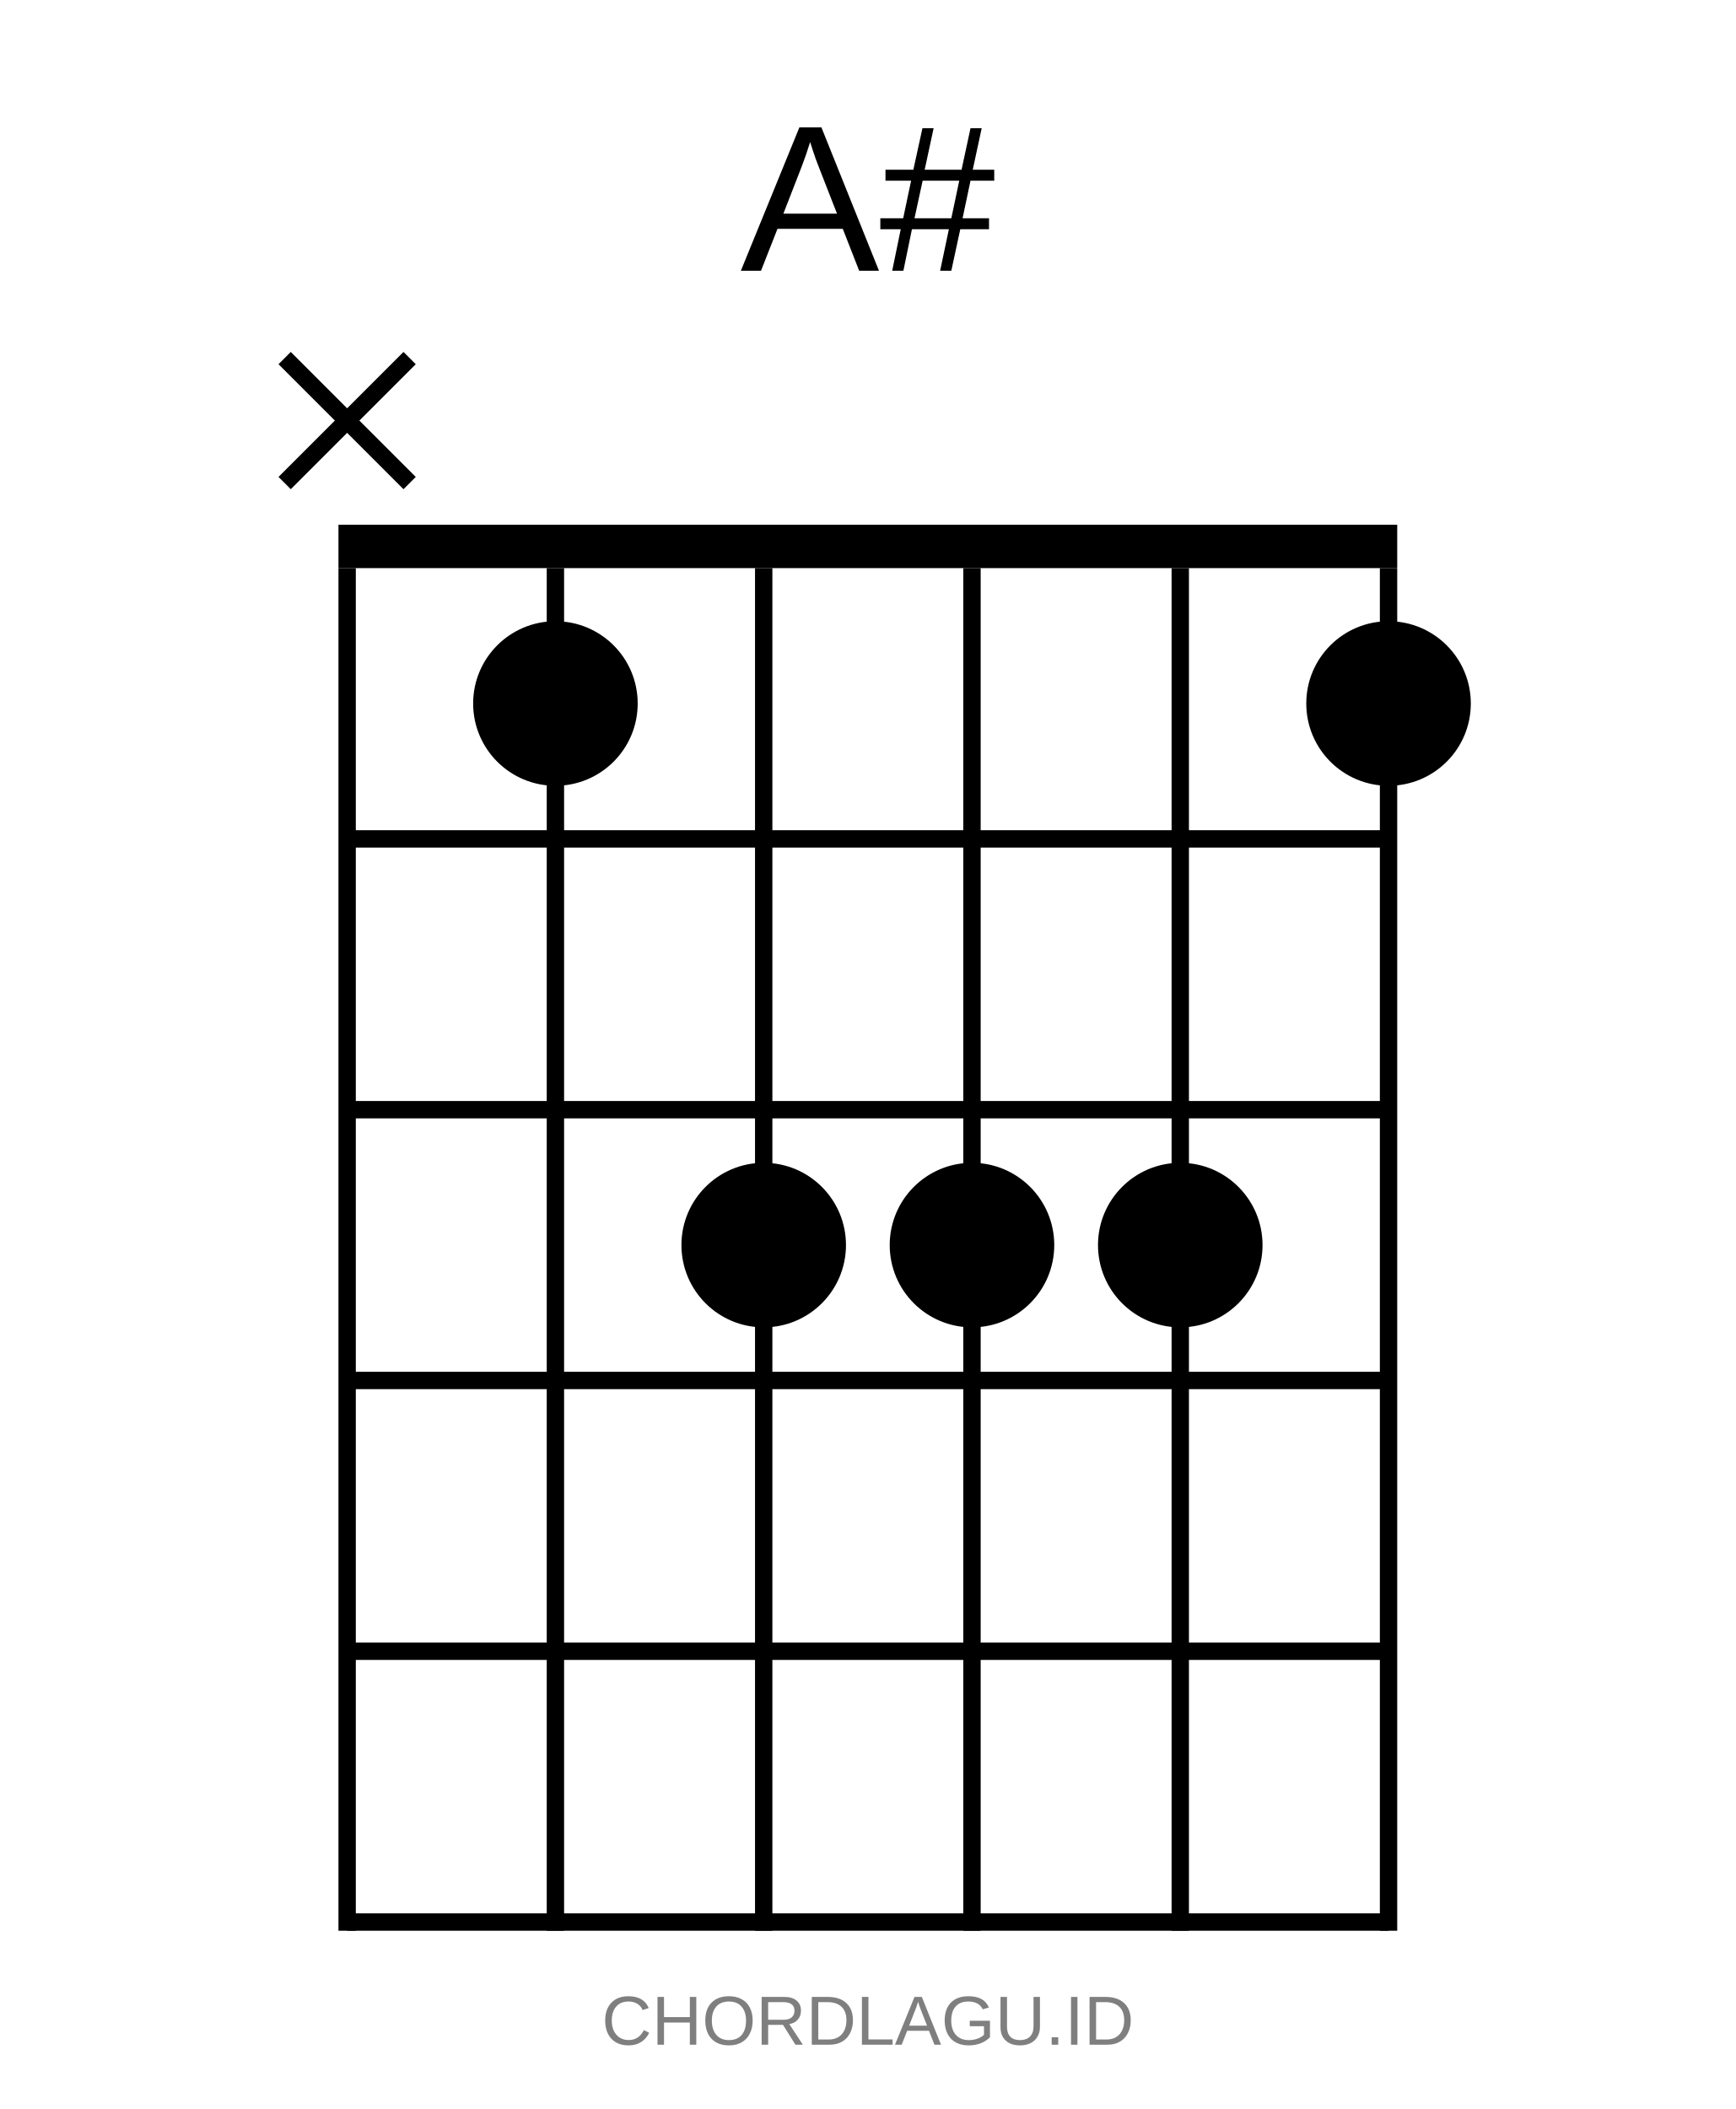
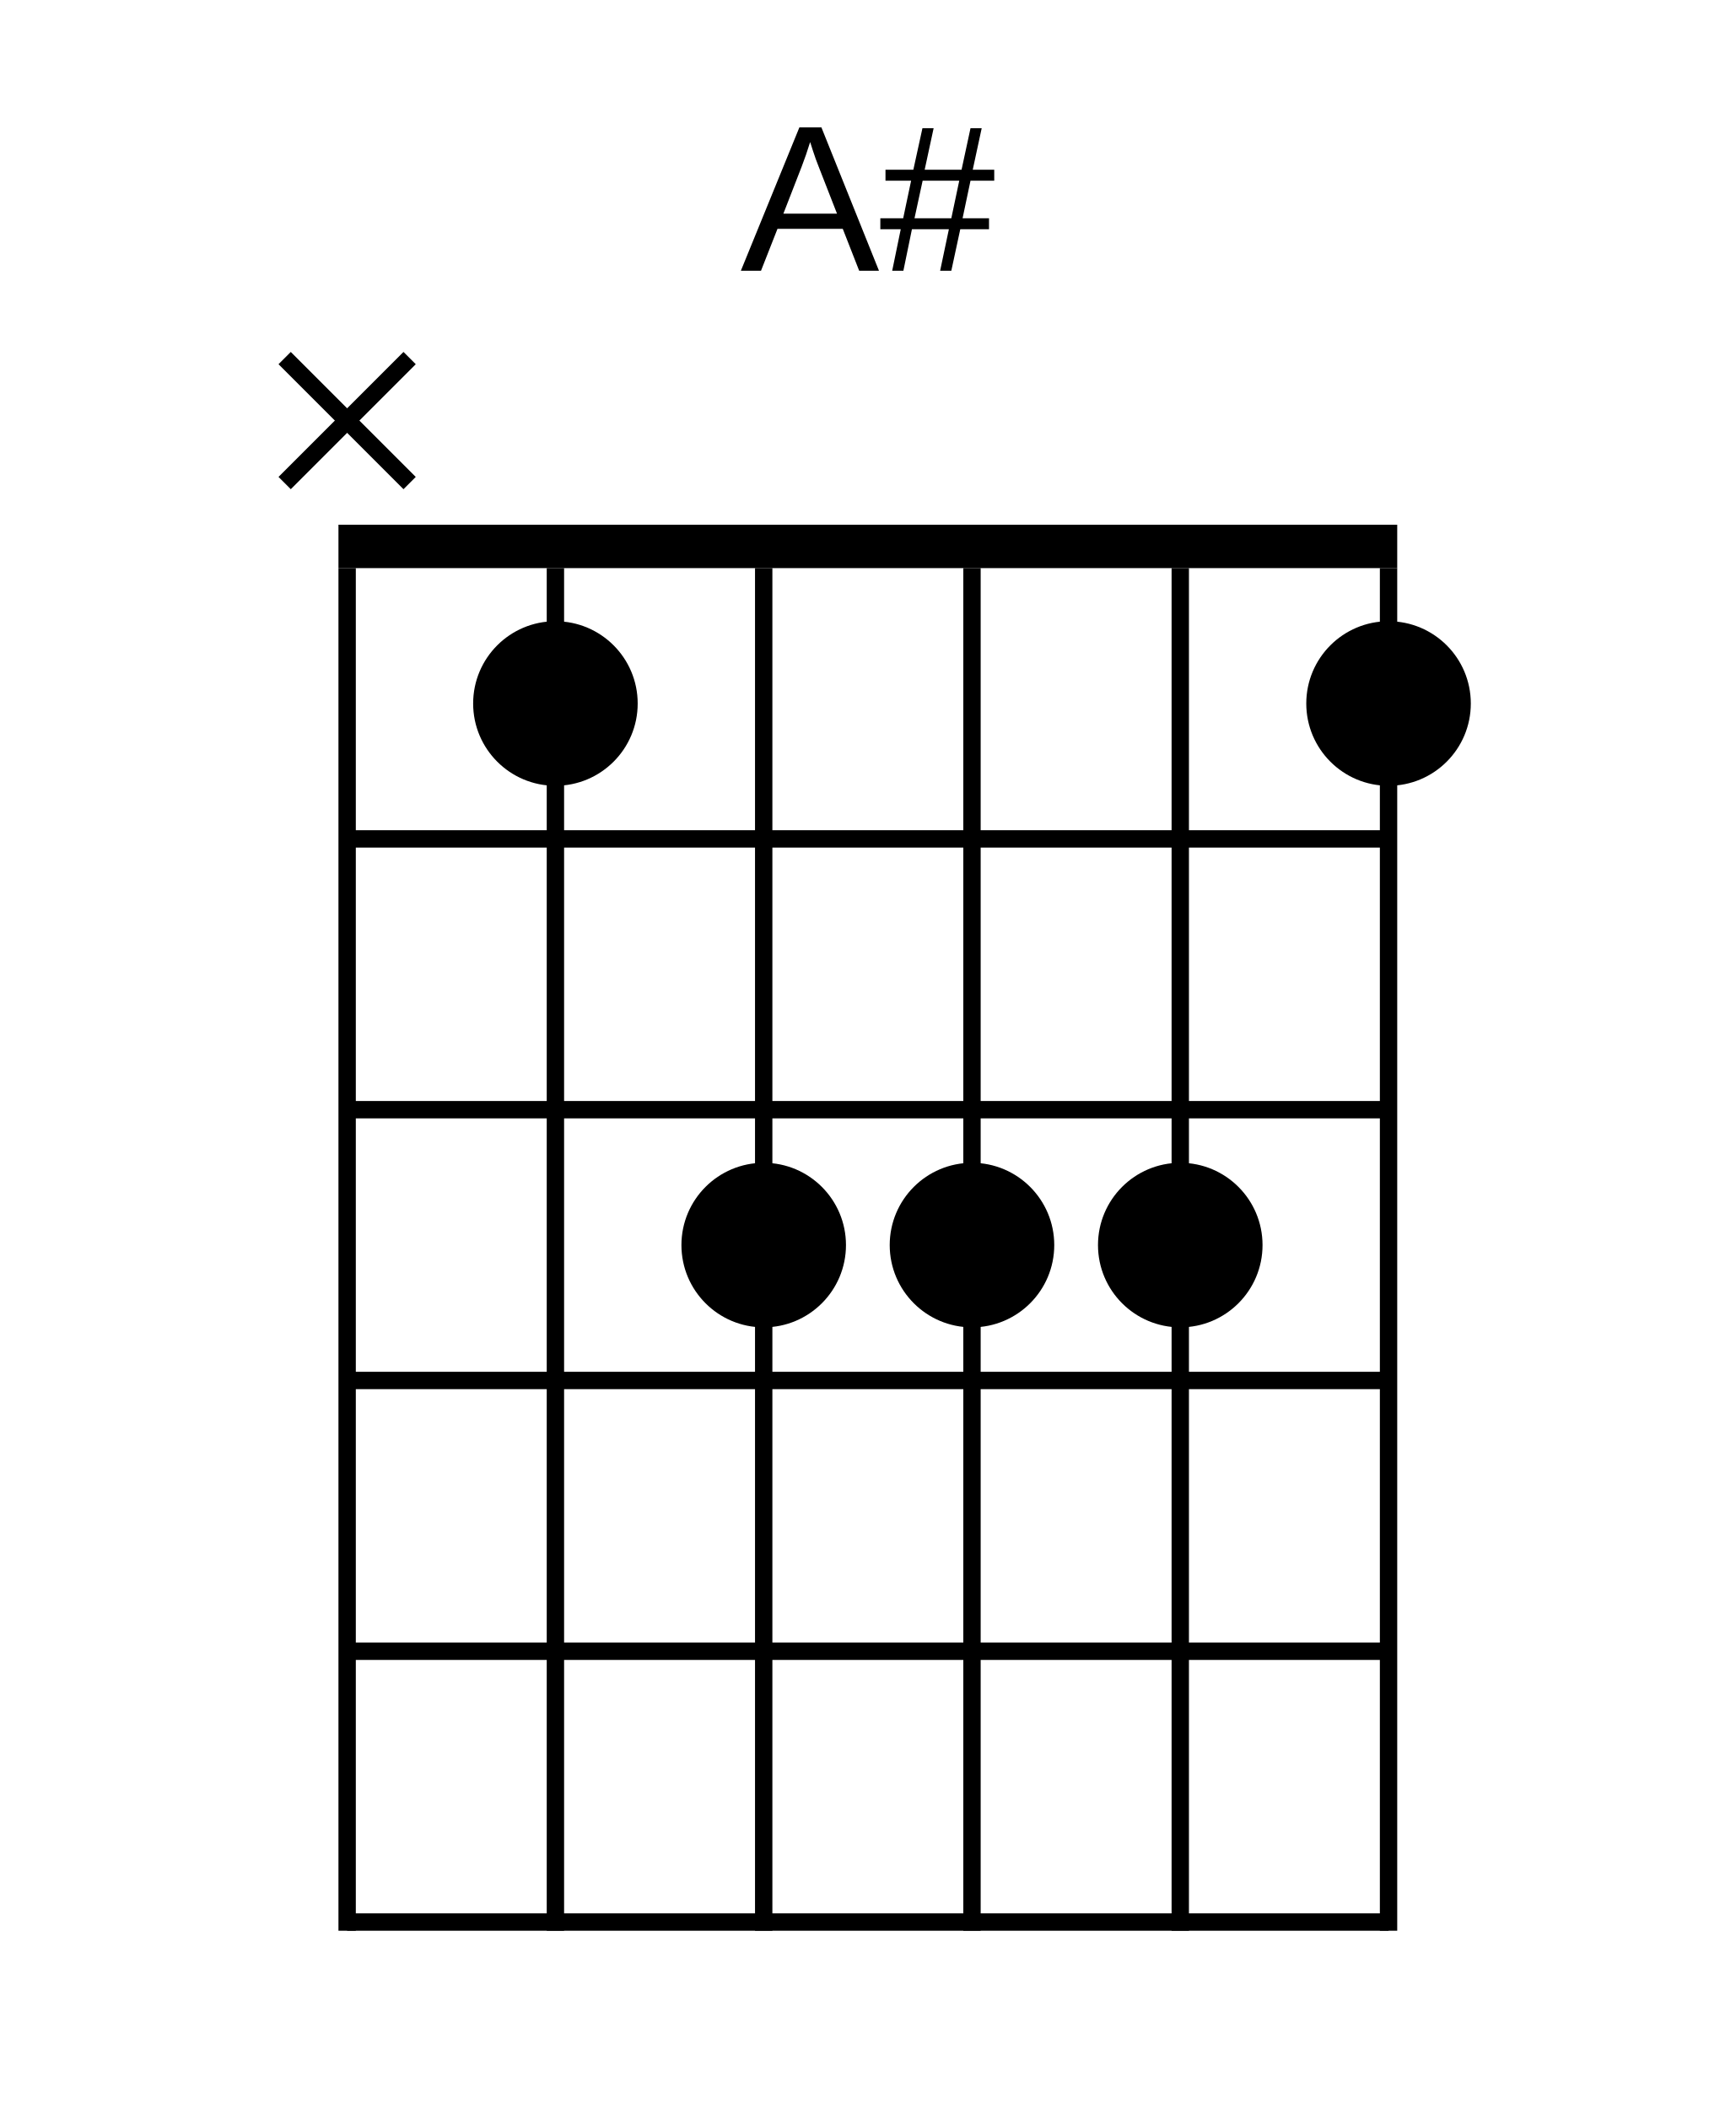
<svg xmlns="http://www.w3.org/2000/svg" version="1.1" preserveAspectRatio="xMidYMid meet" viewBox="0 0 400 485.998">
  <rect width="100%" height="100%" fill="rgba(255, 255, 255, 1)" />
  <text x="200" y="-0.011" font-family="Arial, &quot;Helvetica Neue&quot;, Helvetica, sans-serif" font-size="48" text-anchor="middle" fill="#000000" class="title">
    <tspan dy="62.4" x="200">A#</tspan>
  </text>
  <line x1="65.6" y1="82.516" x2="94.4" y2="111.316" stroke-width="4" stroke="#000000" />
  <line x1="65.6" y1="111.316" x2="94.4" y2="82.516" stroke-width="4" stroke="#000000" />
  <line x1="78" y1="125.916" x2="322" y2="125.916" stroke-width="10" stroke="#000000" />
  <line x1="80" y1="193.316" x2="320" y2="193.316" stroke-width="4" stroke="#000000" />
  <line x1="80" y1="255.716" x2="320" y2="255.716" stroke-width="4" stroke="#000000" />
  <line x1="80" y1="318.116" x2="320" y2="318.116" stroke-width="4" stroke="#000000" />
  <line x1="80" y1="380.516" x2="320" y2="380.516" stroke-width="4" stroke="#000000" />
  <line x1="80" y1="442.916" x2="320" y2="442.916" stroke-width="4" stroke="#000000" />
  <line x1="80" y1="130.916" x2="80" y2="444.916" stroke-width="4" stroke="#000000" />
  <line x1="128" y1="130.916" x2="128" y2="444.916" stroke-width="4" stroke="#000000" />
  <line x1="176" y1="130.916" x2="176" y2="444.916" stroke-width="4" stroke="#000000" />
  <line x1="224" y1="130.916" x2="224" y2="444.916" stroke-width="4" stroke="#000000" />
  <line x1="272" y1="130.916" x2="272" y2="444.916" stroke-width="4" stroke="#000000" />
  <line x1="320" y1="130.916" x2="320" y2="444.916" stroke-width="4" stroke="#000000" />
  <circle r="18.96" cx="128" cy="162.116" fill="#000000" stroke-width="0" stroke="#000000" class="finger finger-string-1 finger-fret-0 finger-string-1-fret-0 finger-circle" />
  <circle r="18.96" cx="320" cy="162.116" fill="#000000" stroke-width="0" stroke="#000000" class="finger finger-string-5 finger-fret-0 finger-string-5-fret-0 finger-circle" />
  <circle r="18.96" cx="176" cy="286.916" fill="#000000" stroke-width="0" stroke="#000000" class="finger finger-string-2 finger-fret-2 finger-string-2-fret-2 finger-circle" />
  <circle r="18.96" cx="224" cy="286.916" fill="#000000" stroke-width="0" stroke="#000000" class="finger finger-string-3 finger-fret-2 finger-string-3-fret-2 finger-circle" />
  <circle r="18.96" cx="272" cy="286.916" fill="#000000" stroke-width="0" stroke="#000000" class="finger finger-string-4 finger-fret-2 finger-string-4-fret-2 finger-circle" />
  <text x="80" y="455.396" font-family="Arial, &quot;Helvetica Neue&quot;, Helvetica, sans-serif" font-size="28" text-anchor="middle" dominant-baseline="central" fill="#000000" class="tuning tuning-0" />
  <text x="128" y="455.396" font-family="Arial, &quot;Helvetica Neue&quot;, Helvetica, sans-serif" font-size="28" text-anchor="middle" dominant-baseline="central" fill="#000000" class="tuning tuning-1" />
  <text x="176" y="455.396" font-family="Arial, &quot;Helvetica Neue&quot;, Helvetica, sans-serif" font-size="28" text-anchor="middle" dominant-baseline="central" fill="#000000" class="tuning tuning-2" />
  <text x="224" y="455.396" font-family="Arial, &quot;Helvetica Neue&quot;, Helvetica, sans-serif" font-size="28" text-anchor="middle" dominant-baseline="central" fill="#000000" class="tuning tuning-3" />
  <text x="272" y="455.396" font-family="Arial, &quot;Helvetica Neue&quot;, Helvetica, sans-serif" font-size="28" text-anchor="middle" dominant-baseline="central" fill="#000000" class="tuning tuning-4" />
  <text x="320" y="455.396" font-family="Arial, &quot;Helvetica Neue&quot;, Helvetica, sans-serif" font-size="28" text-anchor="middle" dominant-baseline="central" fill="#000000" class="tuning tuning-5" />
  <text x="200" y="450.385" font-family="Arial, &quot;Helvetica Neue&quot;, Helvetica, sans-serif" font-size="16" text-anchor="middle" fill="rgba(0, 0, 0, 0.5)" class="watermark">
-     <tspan dy="20.8" x="200">CHORDLAGU.ID</tspan>
+     <tspan dy="20.8" x="200" />
  </text>
  <circle r="0" cx="0" cy="0" fill="none" stroke-width="0" stroke="transparent" class="top-left" />
  <circle r="0" cx="400" cy="0" fill="none" stroke-width="0" stroke="transparent" class="top-right" />
</svg>
